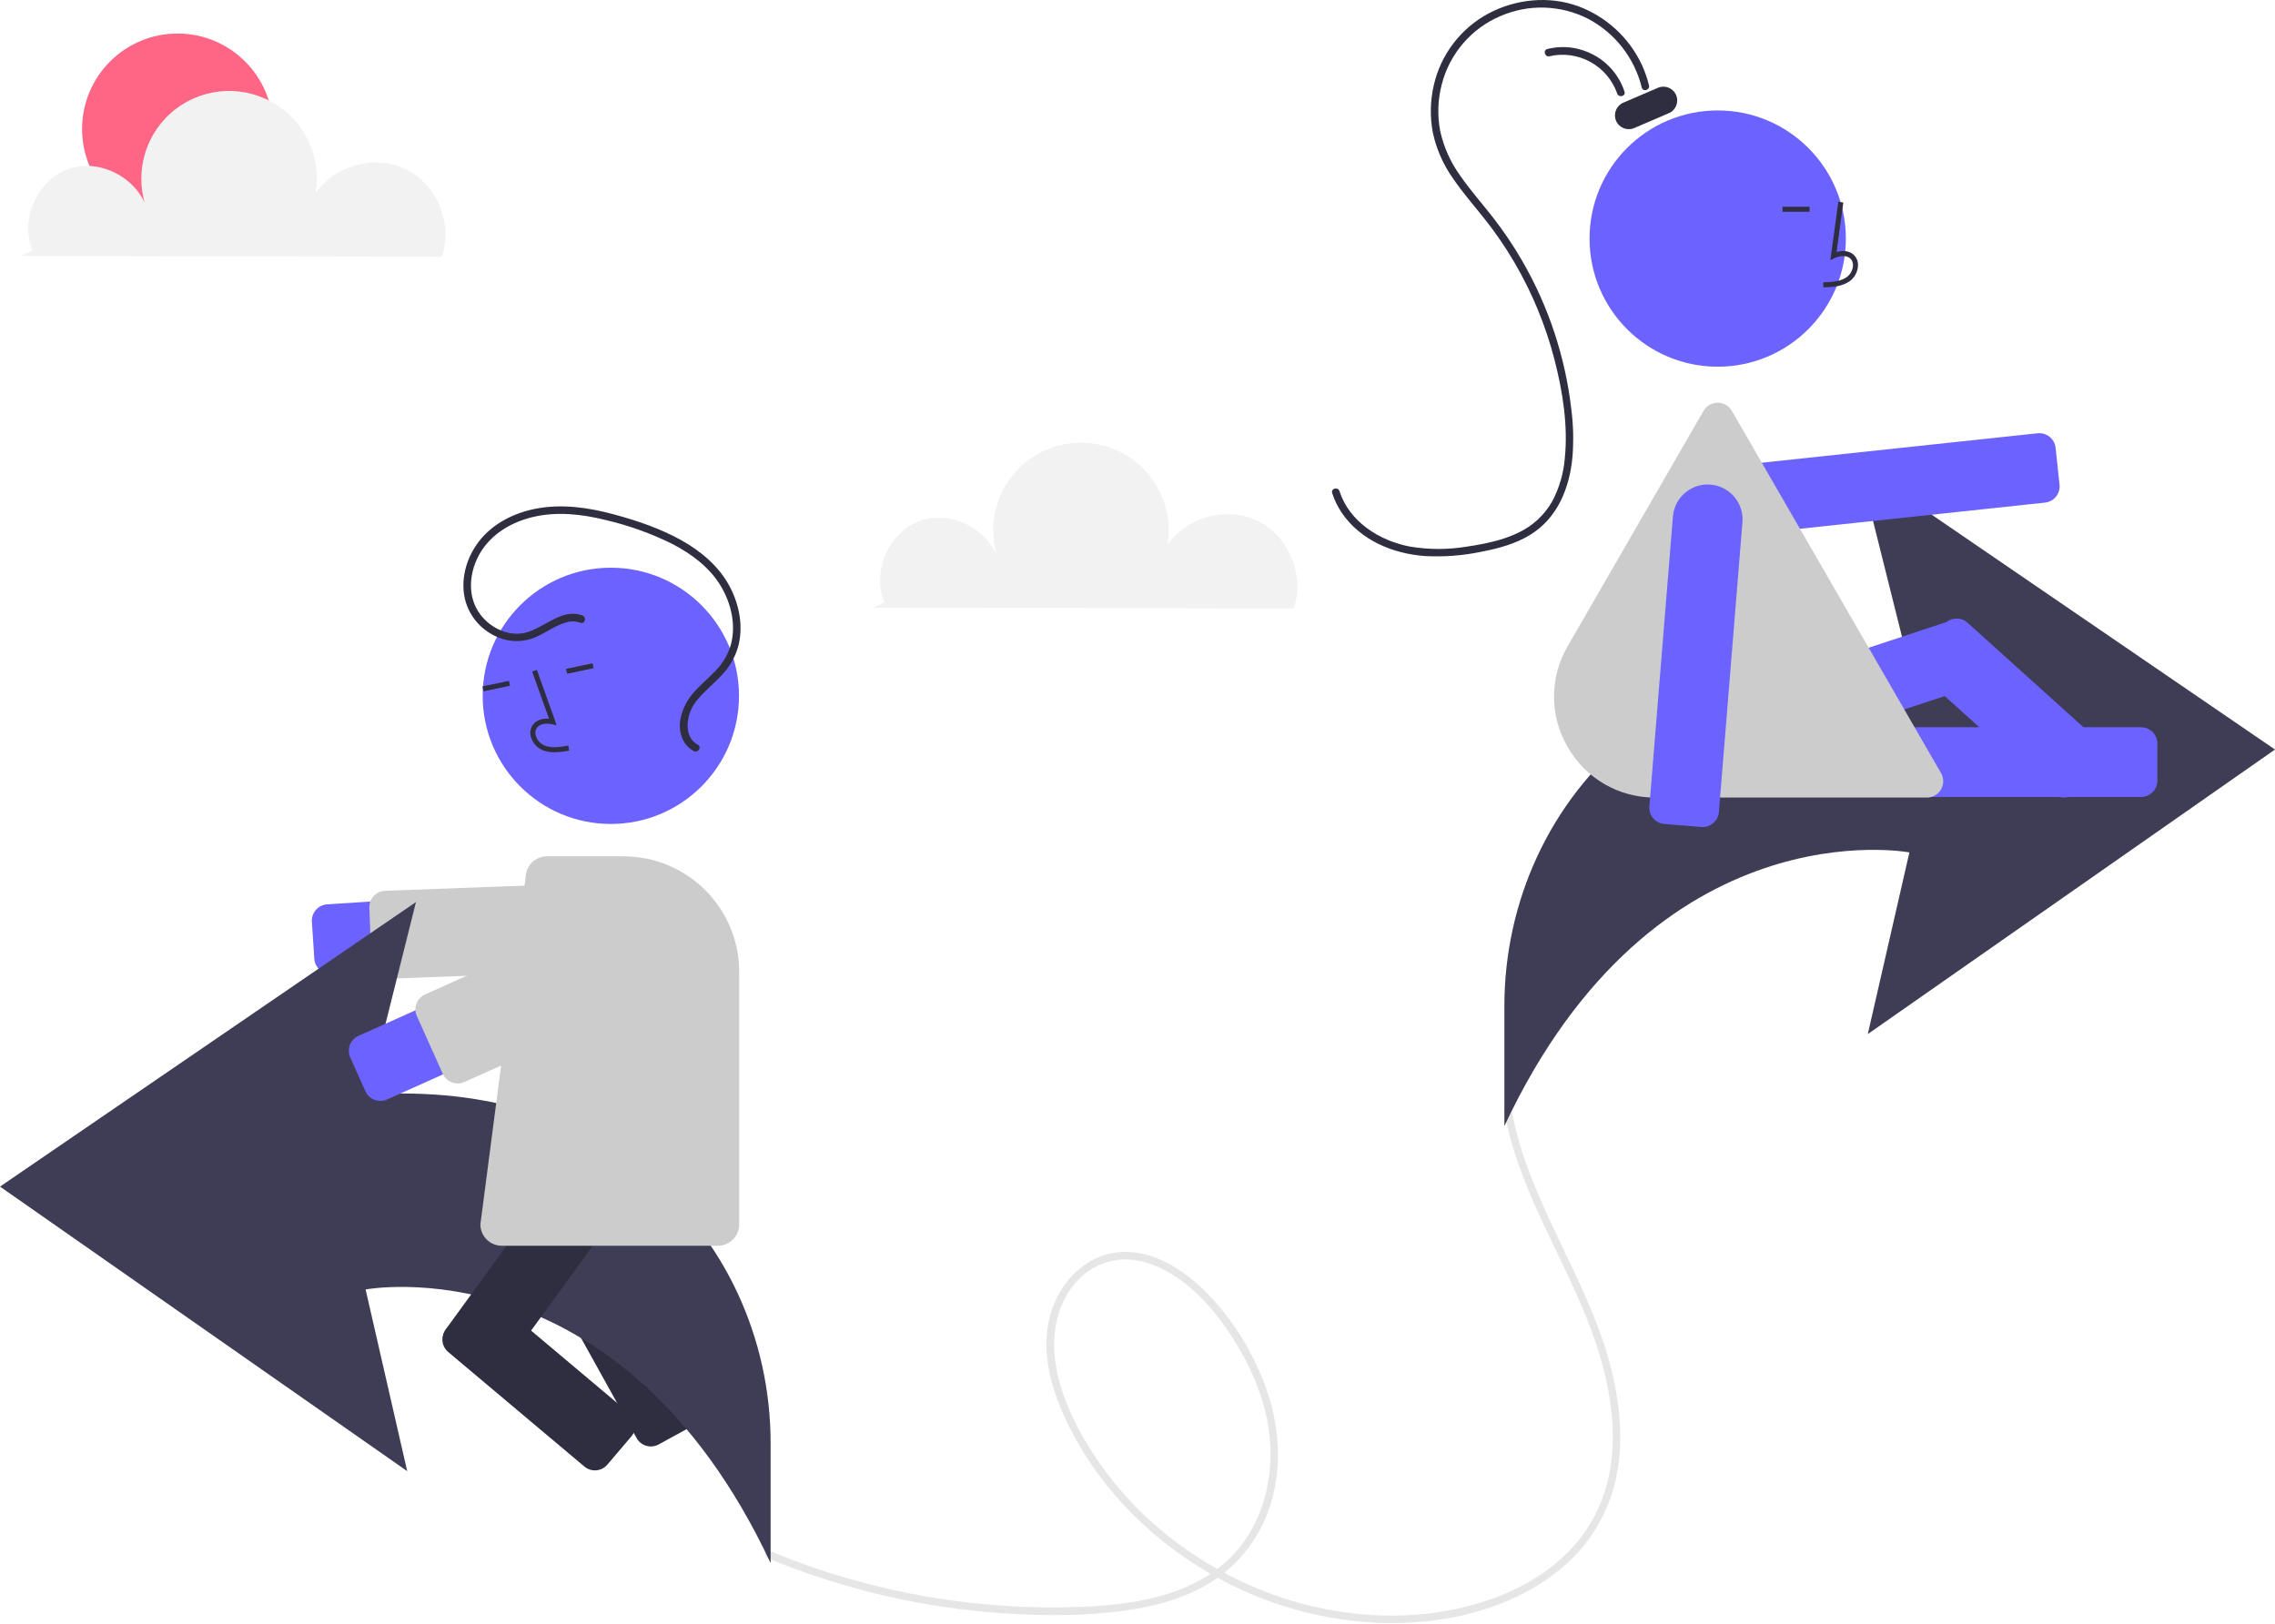
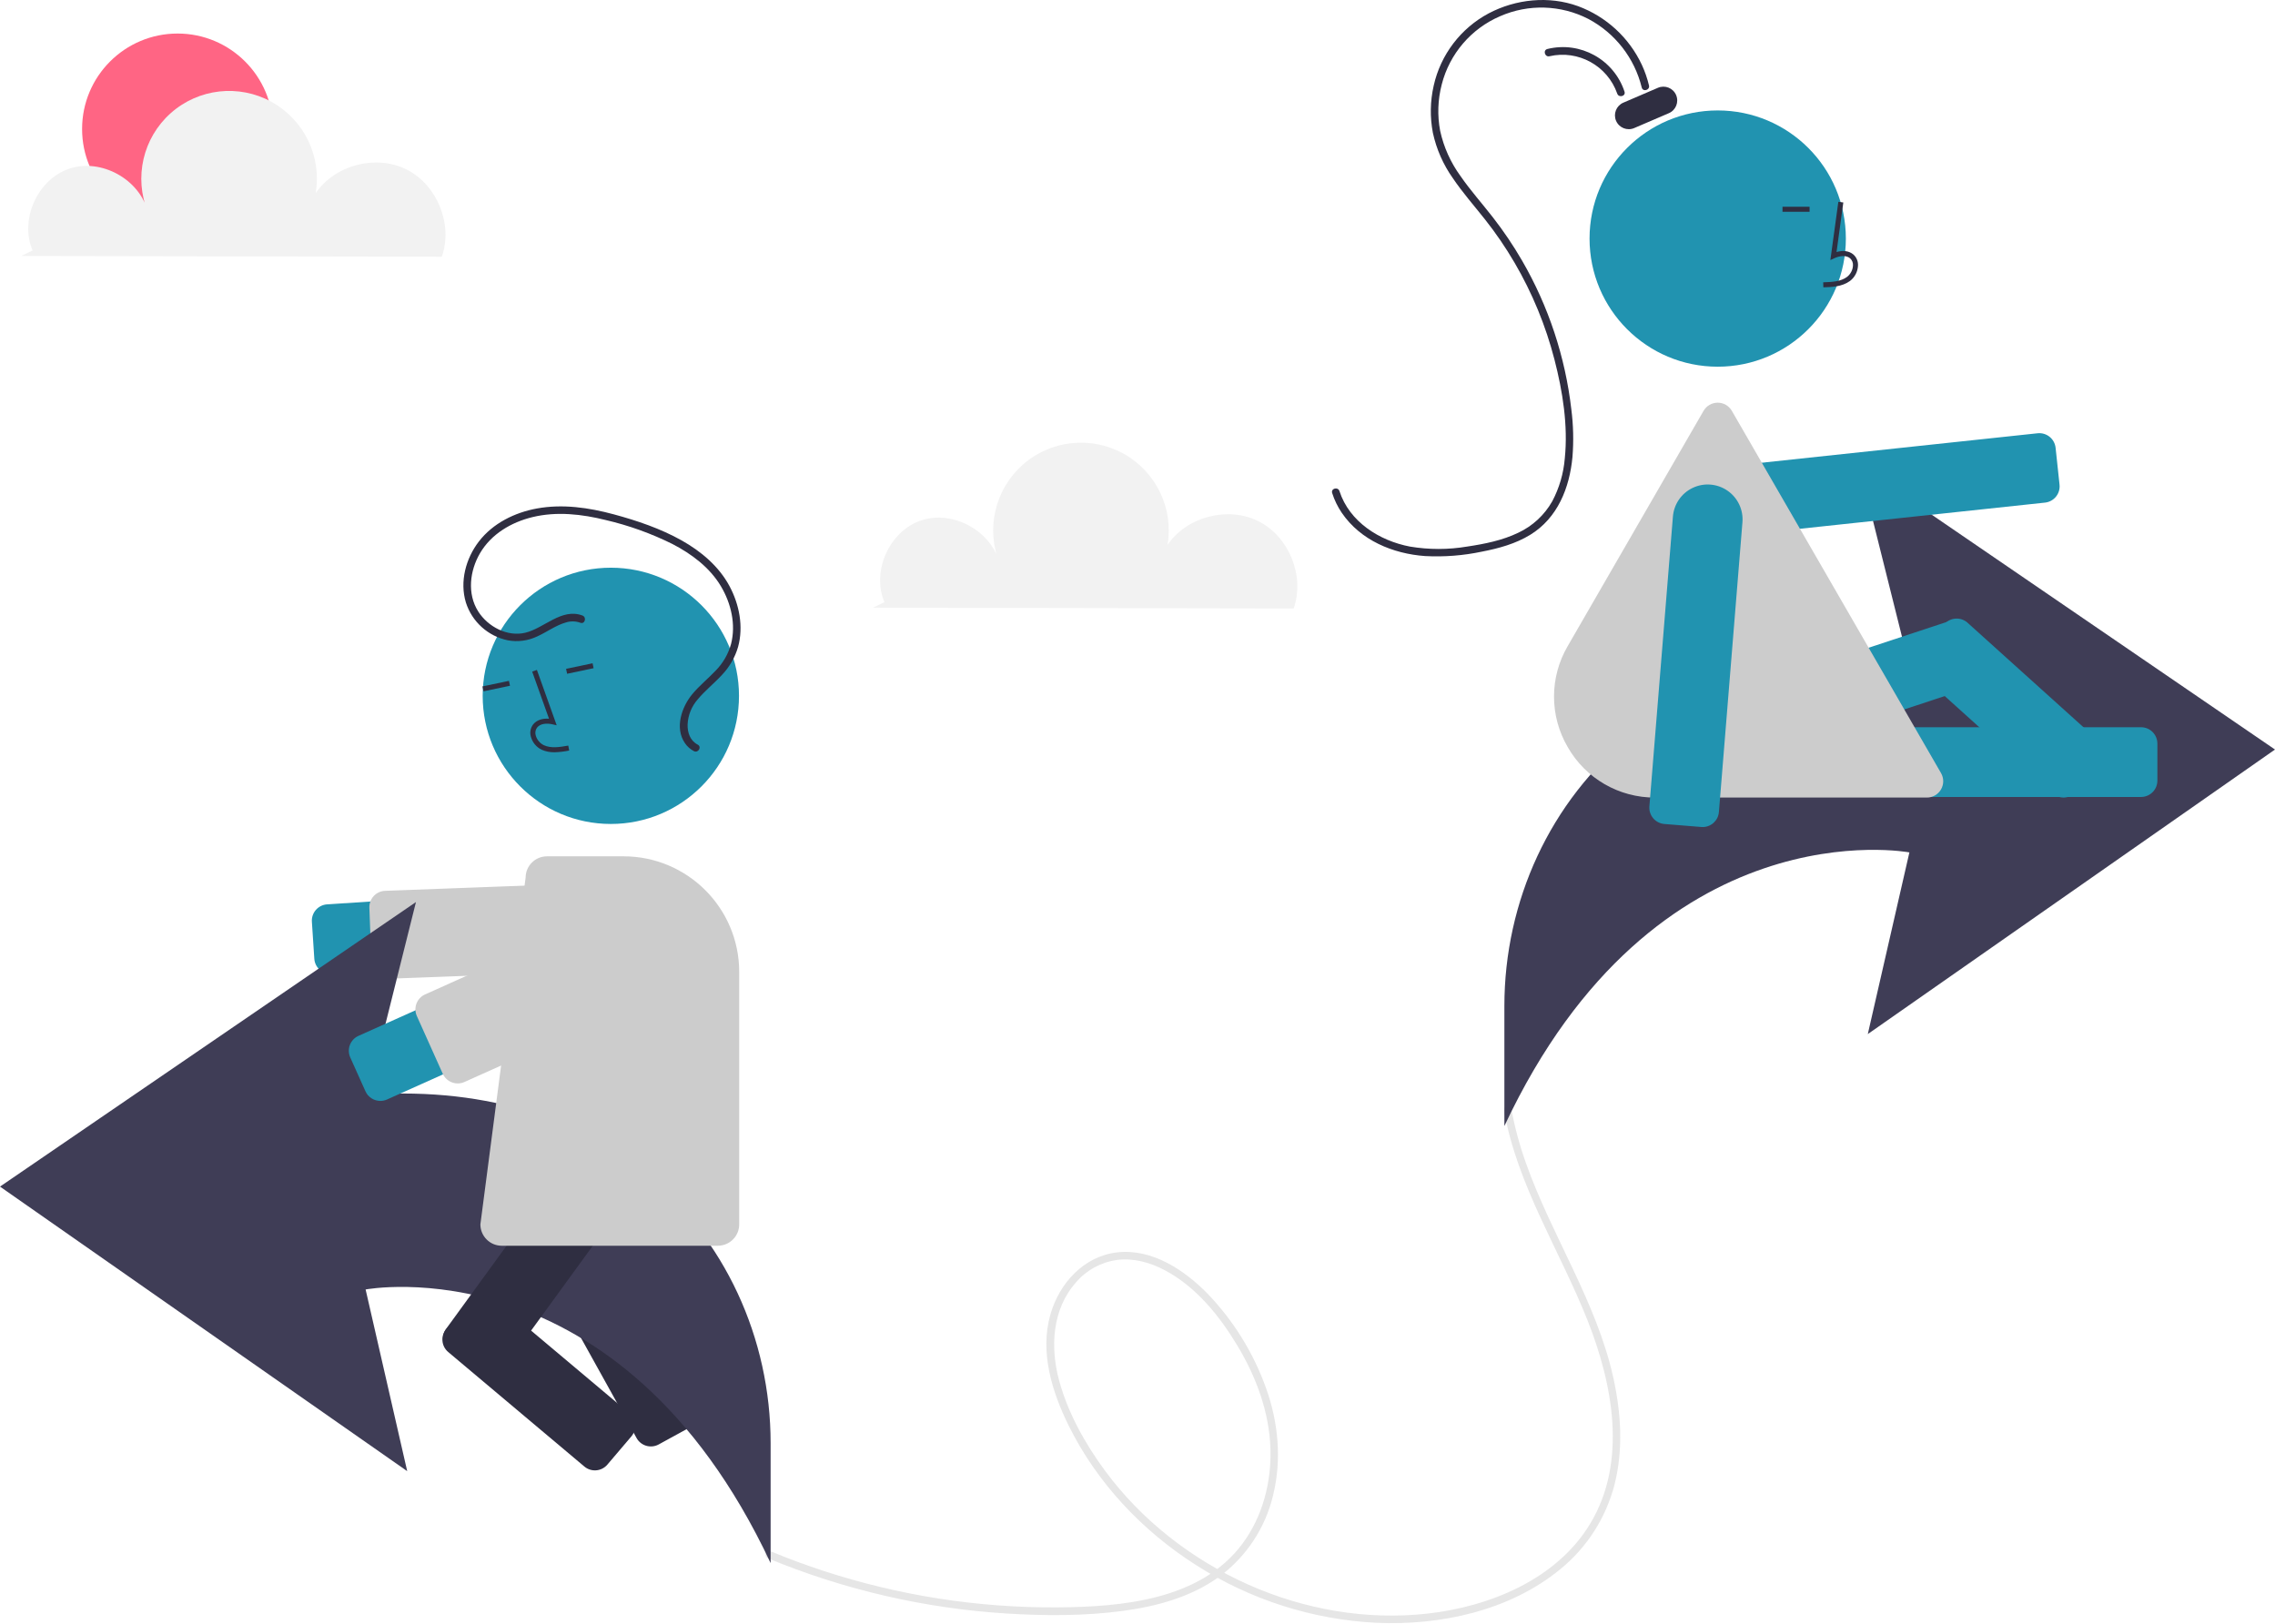
<svg xmlns="http://www.w3.org/2000/svg" id="bddd68f9-3b37-4f15-84df-5c72bc277bdb" data-name="Layer 1" width="905.336" height="646.071" viewBox="0 0 905.336 646.071">
  <circle cx="70.668" cy="51.349" r="38" fill="#ff6584" />
  <path d="M452.939,747.22a296.198,296.198,0,0,0,94.979,21.982c15.3.953,30.889,1,46.109-1.022,13.337-1.772,26.885-5.406,38.002-13.27a56.371,56.371,0,0,0,22.008-33.103c3.4-14.061,1.969-28.793-2.887-42.336A105.48,105.48,0,0,0,627.903,641.91c-9.245-9.463-22.196-18.07-36.044-16.45-13.311,1.557-22.992,12.318-26.537,24.767-4.25,14.926.64,30.715,7.271,44.152C583.843,717.172,601.896,736.305,623.276,749.908a146.883,146.883,0,0,0,71.739,22.989c25.556,1.151,53.042-4.775,73.178-21.287a64.089,64.089,0,0,0,21.612-33.627c3.576-13.959,2.64-28.701-.454-42.655-6.717-30.292-24.46-56.331-34.733-85.327a137.23,137.23,0,0,1-5.863-21.745c-.338-1.898-3.23-1.093-2.893.798,5.313,29.828,22.126,55.511,33.163,83.289,10.053,25.303,16.037,56.368,1.145,81.074C766.773,755.642,740.167,766.474,715.354,769.24c-24.262,2.704-49.1-1.643-71.343-11.583-22.386-10.004-42.448-25.588-57.003-45.387-7.911-10.761-14.726-22.951-18.22-35.9-3.577-13.256-2.738-28.271,6.723-38.977a26.296,26.296,0,0,1,16.348-8.933c6.604-.827,13.218,1.024,19.023,4.109,12.463,6.624,21.737,18.137,28.893,30.043,7.393,12.301,12.602,26.244,13.119,40.697.481,13.438-3.045,27.215-11.123,38.093-16.678,22.458-48.023,25.184-73.748,25.356a293.206,293.206,0,0,1-92.858-14.487q-10.866-3.55-21.428-7.945c-1.781-.739-2.558,2.162-.798,2.893Z" transform="translate(-147.3319 -126.9646)" fill="#e6e6e6" />
  <path d="M374.955,649.89,366.898,637.523a6.507,6.507,0,0,1,1.898-8.994l49.073-38.145a6.507,6.507,0,0,1,8.994,1.898l8.056,12.367a6.507,6.507,0,0,1-1.898,8.994L383.949,651.788A6.507,6.507,0,0,1,374.955,649.89Z" transform="translate(-147.3319 -126.9646)" fill="#2f2e41" />
  <path d="M368.85,628.585l12.943-7.094a6.507,6.507,0,0,1,8.824,2.576l34.365,61.918a6.507,6.507,0,0,1-2.576,8.824l-12.943,7.094a6.507,6.507,0,0,1-8.824-2.576L366.274,637.409A6.507,6.507,0,0,1,368.85,628.585Z" transform="translate(-147.3319 -126.9646)" fill="#2f2e41" />
-   <path d="M278.888,514.644a6.5,6.5,0,0,1-6.476-6.075l-.965-14.728a6.5,6.5,0,0,1,6.061-6.911l115.387-7.557a13.88,13.88,0,1,1,1.814,27.701l-115.387,7.556Q279.104,514.643,278.888,514.644Z" transform="translate(-147.3319 -126.9646)" fill="#6c63ff" />
+   <path d="M278.888,514.644a6.5,6.5,0,0,1-6.476-6.075l-.965-14.728a6.5,6.5,0,0,1,6.061-6.911l115.387-7.557a13.88,13.88,0,1,1,1.814,27.701l-115.387,7.556Q279.104,514.643,278.888,514.644Z" transform="translate(-147.3319 -126.9646)" fill="#2193b0" />
  <path d="M301.64,516.543a6.508,6.508,0,0,1-6.493-6.258l-.822-21.998a6.5,6.5,0,0,1,6.253-6.738l94.886-3.546a6.5,6.5,0,0,1,6.738,6.253l.822,21.998a6.5,6.5,0,0,1-6.253,6.738L301.886,516.538C301.804,516.541,301.722,516.543,301.64,516.543Z" transform="translate(-147.3319 -126.9646)" fill="#ccc" />
  <path d="M454,749.121V701.382c0-41.673-18.181-81.638-50.622-107.796-24.248-19.551-59.369-34.171-109.681-30.904l19.167-76.667-165.531,113.258,162.046,113.258-16.553-72.311S393.886,621.053,454,749.121Z" transform="translate(-147.3319 -126.9646)" fill="#3f3d56" />
  <path d="M338.235,673.661l-11.938-8.68a6.507,6.507,0,0,1-1.435-9.08l72.342-99.495a6.507,6.507,0,0,1,9.08-1.435l11.938,8.68a6.507,6.507,0,0,1,1.435,9.08L347.315,672.226A6.507,6.507,0,0,1,338.235,673.661Z" transform="translate(-147.3319 -126.9646)" fill="#2f2e41" />
  <path d="M324.932,655.934l9.561-11.244a6.507,6.507,0,0,1,9.162-.741l54.19,45.587a6.507,6.507,0,0,1,.741,9.162l-9.561,11.244a6.507,6.507,0,0,1-9.162.741l-54.191-45.587A6.507,6.507,0,0,1,324.932,655.934Z" transform="translate(-147.3319 -126.9646)" fill="#2f2e41" />
-   <circle cx="243.083" cy="276.966" r="51" fill="#6c63ff" />
+   <circle cx="243.083" cy="276.966" r="51" fill="#2193b0" />
  <path d="M367.98,426.394a12.095,12.095,0,0,1-5.027-.979,8.133,8.133,0,0,1-4.38-5.285,5.472,5.472,0,0,1,.897-4.78c1.332-1.709,3.632-2.522,6.338-2.314l-6.698-18.75,1.883-.673,7.874,22.042-1.775-.403c-2.058-.465-4.728-.363-6.044,1.327a3.514,3.514,0,0,0-.533,3.07,6.146,6.146,0,0,0,3.261,3.942c2.783,1.257,6.042.81,9.703.146l.356,1.968A32.963,32.963,0,0,1,367.98,426.394Z" transform="translate(-147.3319 -126.9646)" fill="#2f2e41" />
  <rect x="339.419" y="399.052" width="10.772" height="2" transform="translate(-222.2137 -47.52957) rotate(-11.86416)" fill="#2f2e41" />
  <rect x="372.692" y="392.061" width="10.772" height="2" transform="translate(-220.0655 -40.83816) rotate(-11.86416)" fill="#2f2e41" />
  <path d="M433,622.814H347a8.51,8.51,0,0,1-8.5-8.5l18.004-138.064A8.49,8.49,0,0,1,365,467.814h30.52a46.032,46.032,0,0,1,45.98,45.98v100.52A8.51,8.51,0,0,1,433,622.814Z" transform="translate(-147.3319 -126.9646)" fill="#ccc" />
-   <path d="M298.702,565.168a6.51,6.51,0,0,1-5.941-3.839l-6.041-13.467a6.499,6.499,0,0,1,3.27-8.591l105.505-47.33a13.879,13.879,0,1,1,11.362,25.327L301.353,564.599A6.464,6.464,0,0,1,298.702,565.168Z" transform="translate(-147.3319 -126.9646)" fill="#6c63ff" />
+   <path d="M298.702,565.168a6.51,6.51,0,0,1-5.941-3.839l-6.041-13.467a6.499,6.499,0,0,1,3.27-8.591l105.505-47.33a13.879,13.879,0,1,1,11.362,25.327L301.353,564.599A6.464,6.464,0,0,1,298.702,565.168Z" transform="translate(-147.3319 -126.9646)" fill="#2193b0" />
  <path d="M329.476,558.216a6.51,6.51,0,0,1-5.94-3.839L313.217,531.375a6.507,6.507,0,0,1,3.27-8.591l86.635-38.864a6.499,6.499,0,0,1,8.591,3.27l10.319,23.001a6.499,6.499,0,0,1-3.27,8.591L332.127,557.646A6.472,6.472,0,0,1,329.476,558.216Z" transform="translate(-147.3319 -126.9646)" fill="#ccc" />
  <path d="M379.099,371.954c-8.304-3.059-15.129,5-22.654,6.845-7.198,1.765-14.954-2.387-18.799-8.44-4.486-7.061-3.374-16.228.706-23.198,4.469-7.634,12.428-12.319,20.864-14.365,9.668-2.345,19.742-1.192,29.283,1.19a121.851,121.851,0,0,1,26.443,9.521c7.61,3.939,14.823,9.327,19.27,16.79,4.042,6.782,6.041,15.223,4.041,22.994a24.205,24.205,0,0,1-6.145,10.626c-3.012,3.189-6.464,5.953-9.272,9.335-4.247,5.114-7.101,13.496-2.914,19.545a9.793,9.793,0,0,0,3.551,3.147c1.71.891,3.229-1.697,1.514-2.59-3.012-1.569-4.105-4.752-4.024-7.998a16.272,16.272,0,0,1,3.994-9.982c2.942-3.535,6.579-6.398,9.686-9.777a27.022,27.022,0,0,0,6.412-11.162c2.208-8.09.481-16.902-3.426-24.191-4.228-7.888-11.316-13.843-19.03-18.172-8.394-4.711-17.724-7.868-26.987-10.375-9.939-2.69-20.376-4.205-30.603-2.343-8.866,1.614-17.531,5.894-23.106,13.136-5.204,6.76-7.691,15.973-5.174,24.291A22.235,22.235,0,0,0,349.427,381.833a19.101,19.101,0,0,0,11.614-1.515c3.897-1.746,7.437-4.461,11.581-5.622a8.941,8.941,0,0,1,5.68.151c1.814.668,2.597-2.23.798-2.893Z" transform="translate(-147.3319 -126.9646)" fill="#2f2e41" />
  <path d="M746,575.154V527.414c0-41.673,18.181-81.638,50.622-107.796,24.248-19.551,59.369-34.171,109.681-30.904L887.137,312.046l165.531,113.258L890.622,538.563l16.553-72.311S806.114,447.085,746,575.154Z" transform="translate(-147.3319 -126.9646)" fill="#3f3d56" />
-   <path d="M835.977,336.301a13.88,13.88,0,0,1,7.243-24.603L958.201,299.421a6.507,6.507,0,0,1,7.153,5.773l-.497.053.497-.053,1.567,14.676a6.5,6.5,0,0,1-5.773,7.153L846.168,339.301a14.096,14.096,0,0,1-1.5.08A13.775,13.775,0,0,1,835.977,336.301Z" transform="translate(-147.3319 -126.9646)" fill="#6c63ff" />
-   <path d="M869.847,437.689V422.929a6.507,6.507,0,0,1,6.5-6.5H999.361a6.507,6.507,0,0,1,6.5,6.5v14.759a6.507,6.507,0,0,1-6.5,6.5H876.347A6.507,6.507,0,0,1,869.847,437.689Z" transform="translate(-147.3319 -126.9646)" fill="#6c63ff" />
-   <path d="M811.031,438.407a6.459,6.459,0,0,1-3.249-3.768l-4.628-14.016a6.507,6.507,0,0,1,4.135-8.21L924.101,373.845a6.5,6.5,0,0,1,8.21,4.134l-.475.157.475-.157,4.628,14.015a6.507,6.507,0,0,1-4.135,8.21L815.993,438.773a6.461,6.461,0,0,1-4.961-.366Z" transform="translate(-147.3319 -126.9646)" fill="#6c63ff" />
-   <path d="M964.173,442.737l-52.425-47.269a6.508,6.508,0,0,1-.475-9.18l9.884-10.962a6.501,6.501,0,0,1,9.18-.475l52.425,47.269a6.508,6.508,0,0,1,.475,9.18l-9.884,10.961a6.456,6.456,0,0,1-4.492,2.139q-.172.01-.344.009A6.453,6.453,0,0,1,964.173,442.737Z" transform="translate(-147.3319 -126.9646)" fill="#6c63ff" />
-   <circle cx="683.56" cy="94.959" r="51" fill="#6c63ff" />
+   <path d="M835.977,336.301a13.88,13.88,0,0,1,7.243-24.603L958.201,299.421a6.507,6.507,0,0,1,7.153,5.773l-.497.053.497-.053,1.567,14.676a6.5,6.5,0,0,1-5.773,7.153L846.168,339.301a14.096,14.096,0,0,1-1.5.08A13.775,13.775,0,0,1,835.977,336.301Z" transform="translate(-147.3319 -126.9646)" fill="#2193b0" />
+   <path d="M869.847,437.689V422.929a6.507,6.507,0,0,1,6.5-6.5H999.361a6.507,6.507,0,0,1,6.5,6.5v14.759a6.507,6.507,0,0,1-6.5,6.5H876.347A6.507,6.507,0,0,1,869.847,437.689Z" transform="translate(-147.3319 -126.9646)" fill="#2193b0" />
+   <path d="M811.031,438.407a6.459,6.459,0,0,1-3.249-3.768l-4.628-14.016a6.507,6.507,0,0,1,4.135-8.21L924.101,373.845a6.5,6.5,0,0,1,8.21,4.134l-.475.157.475-.157,4.628,14.015a6.507,6.507,0,0,1-4.135,8.21L815.993,438.773a6.461,6.461,0,0,1-4.961-.366Z" transform="translate(-147.3319 -126.9646)" fill="#2193b0" />
+   <path d="M964.173,442.737l-52.425-47.269a6.508,6.508,0,0,1-.475-9.18l9.884-10.962a6.501,6.501,0,0,1,9.18-.475l52.425,47.269a6.508,6.508,0,0,1,.475,9.18l-9.884,10.961a6.456,6.456,0,0,1-4.492,2.139q-.172.01-.344.009A6.453,6.453,0,0,1,964.173,442.737Z" transform="translate(-147.3319 -126.9646)" fill="#2193b0" />
+   <circle cx="683.56" cy="94.959" r="51" fill="#2193b0" />
  <path d="M771.202,424.326a39.785,39.785,0,0,1,0-40.194l54.061-93.636a6.5,6.5,0,0,1,11.259,0l83.241,144.177a6.5,6.5,0,0,1-5.629,9.75H806.011A39.784,39.784,0,0,1,771.202,424.326Z" transform="translate(-147.3319 -126.9646)" fill="#ccc" />
  <path d="M872.929,241.332c3.306-.092,7.42-.207,10.59-2.522a8.134,8.134,0,0,0,3.2-6.072,5.471,5.471,0,0,0-1.86-4.494c-1.655-1.399-4.073-1.727-6.678-.961l2.699-19.726-1.981-.271L875.725,230.476l1.655-.759c1.918-.88,4.552-1.327,6.188.055a3.515,3.515,0,0,1,1.153,2.896,6.148,6.148,0,0,1-2.381,4.528c-2.467,1.802-5.746,2.034-9.466,2.138Z" transform="translate(-147.3319 -126.9646)" fill="#2f2e41" />
  <rect x="709.347" y="82.294" width="10.772" height="2" fill="#2f2e41" />
  <path d="M800.653,161.775a42.233,42.233,0,0,0-21.246-27.278,40.882,40.882,0,0,0-35.083-1.089,40.417,40.417,0,0,0-23.244,27.143,42.153,42.153,0,0,0-.64,18.489,47.958,47.958,0,0,0,8.098,18.002c3.951,5.721,8.595,10.913,12.859,16.394a152.006,152.006,0,0,1,11.666,17.3,153.067,153.067,0,0,1,19.574,59.127,91.181,91.181,0,0,1,.459,18.984c-1.148,12.286-5.908,24.32-16.833,31.005-5.808,3.554-12.511,5.39-19.142,6.674a87.125,87.125,0,0,1-22.657,1.771c-12.843-.913-25.695-6.272-33.154-17.187a30.621,30.621,0,0,1-3.838-7.885c-.594-1.842,2.302-2.63,2.893-.798,3.951,12.248,15.94,19.797,28.074,22.099a68.674,68.674,0,0,0,22.826-.022c6.862-1.025,13.934-2.443,20.224-5.471A30.284,30.284,0,0,0,765.048,326.498a44.192,44.192,0,0,0,4.994-17.088c1.337-13.084-.84-26.629-4.1-39.285a151.204,151.204,0,0,0-15.899-38.613,148.486,148.486,0,0,0-11.814-17.286c-4.297-5.417-8.882-10.627-12.757-16.366a49.304,49.304,0,0,1-7.925-18.022,45.675,45.675,0,0,1,.326-18.785,43.288,43.288,0,0,1,21.891-28.775c10.808-5.701,23.976-7.066,35.537-2.865A45.386,45.386,0,0,1,800.711,152.788a43.27,43.27,0,0,1,2.835,8.19c.442,1.878-2.45,2.679-2.893.798Z" transform="translate(-147.3319 -126.9646)" fill="#2f2e41" />
  <path d="M790.905,164.214a23.094,23.094,0,0,0-26.966-14.861c-1.878.439-2.68-2.453-.798-2.893A25.815,25.815,0,0,1,793.798,163.417c.629,1.83-2.268,2.615-2.893.798Z" transform="translate(-147.3319 -126.9646)" fill="#2f2e41" />
  <path d="M790.448,175.056a5.506,5.506,0,0,1,2.881-7.225l13.781-5.923a5.5,5.5,0,0,1,4.344,10.106l-13.781,5.923a5.501,5.501,0,0,1-7.225-2.882Z" transform="translate(-147.3319 -126.9646)" fill="#2f2e41" />
-   <path d="M824.368,456.134,809.656,454.94a6.508,6.508,0,0,1-5.952-7.005l9.357-115.255a13.88,13.88,0,1,1,27.668,2.247l-9.358,115.255a6.5,6.5,0,0,1-6.468,5.975C824.726,456.156,824.547,456.149,824.368,456.134Z" transform="translate(-147.3319 -126.9646)" fill="#6c63ff" />
+   <path d="M824.368,456.134,809.656,454.94a6.508,6.508,0,0,1-5.952-7.005l9.357-115.255a13.88,13.88,0,1,1,27.668,2.247l-9.358,115.255a6.5,6.5,0,0,1-6.468,5.975C824.726,456.156,824.547,456.149,824.368,456.134Z" transform="translate(-147.3319 -126.9646)" fill="#2193b0" />
  <path d="M160.302,226.65c-5.258-12.291,1.949-28.326,14.631-32.555s28.07,4.273,31.241,17.26a34.941,34.941,0,1,1,66.795-7.505c7.645-11.27,24.048-15.527,36.208-9.396s18.492,21.85,13.976,34.698l-167.377-.299" transform="translate(-147.3319 -126.9646)" fill="#f2f2f2" />
  <path d="M499.302,366.65c-5.258-12.291,1.949-28.326,14.631-32.555s28.07,4.273,31.241,17.26a34.941,34.941,0,1,1,66.795-7.505c7.645-11.27,24.048-15.527,36.208-9.396s18.492,21.85,13.976,34.698l-167.377-.299" transform="translate(-147.3319 -126.9646)" fill="#f2f2f2" />
</svg>
